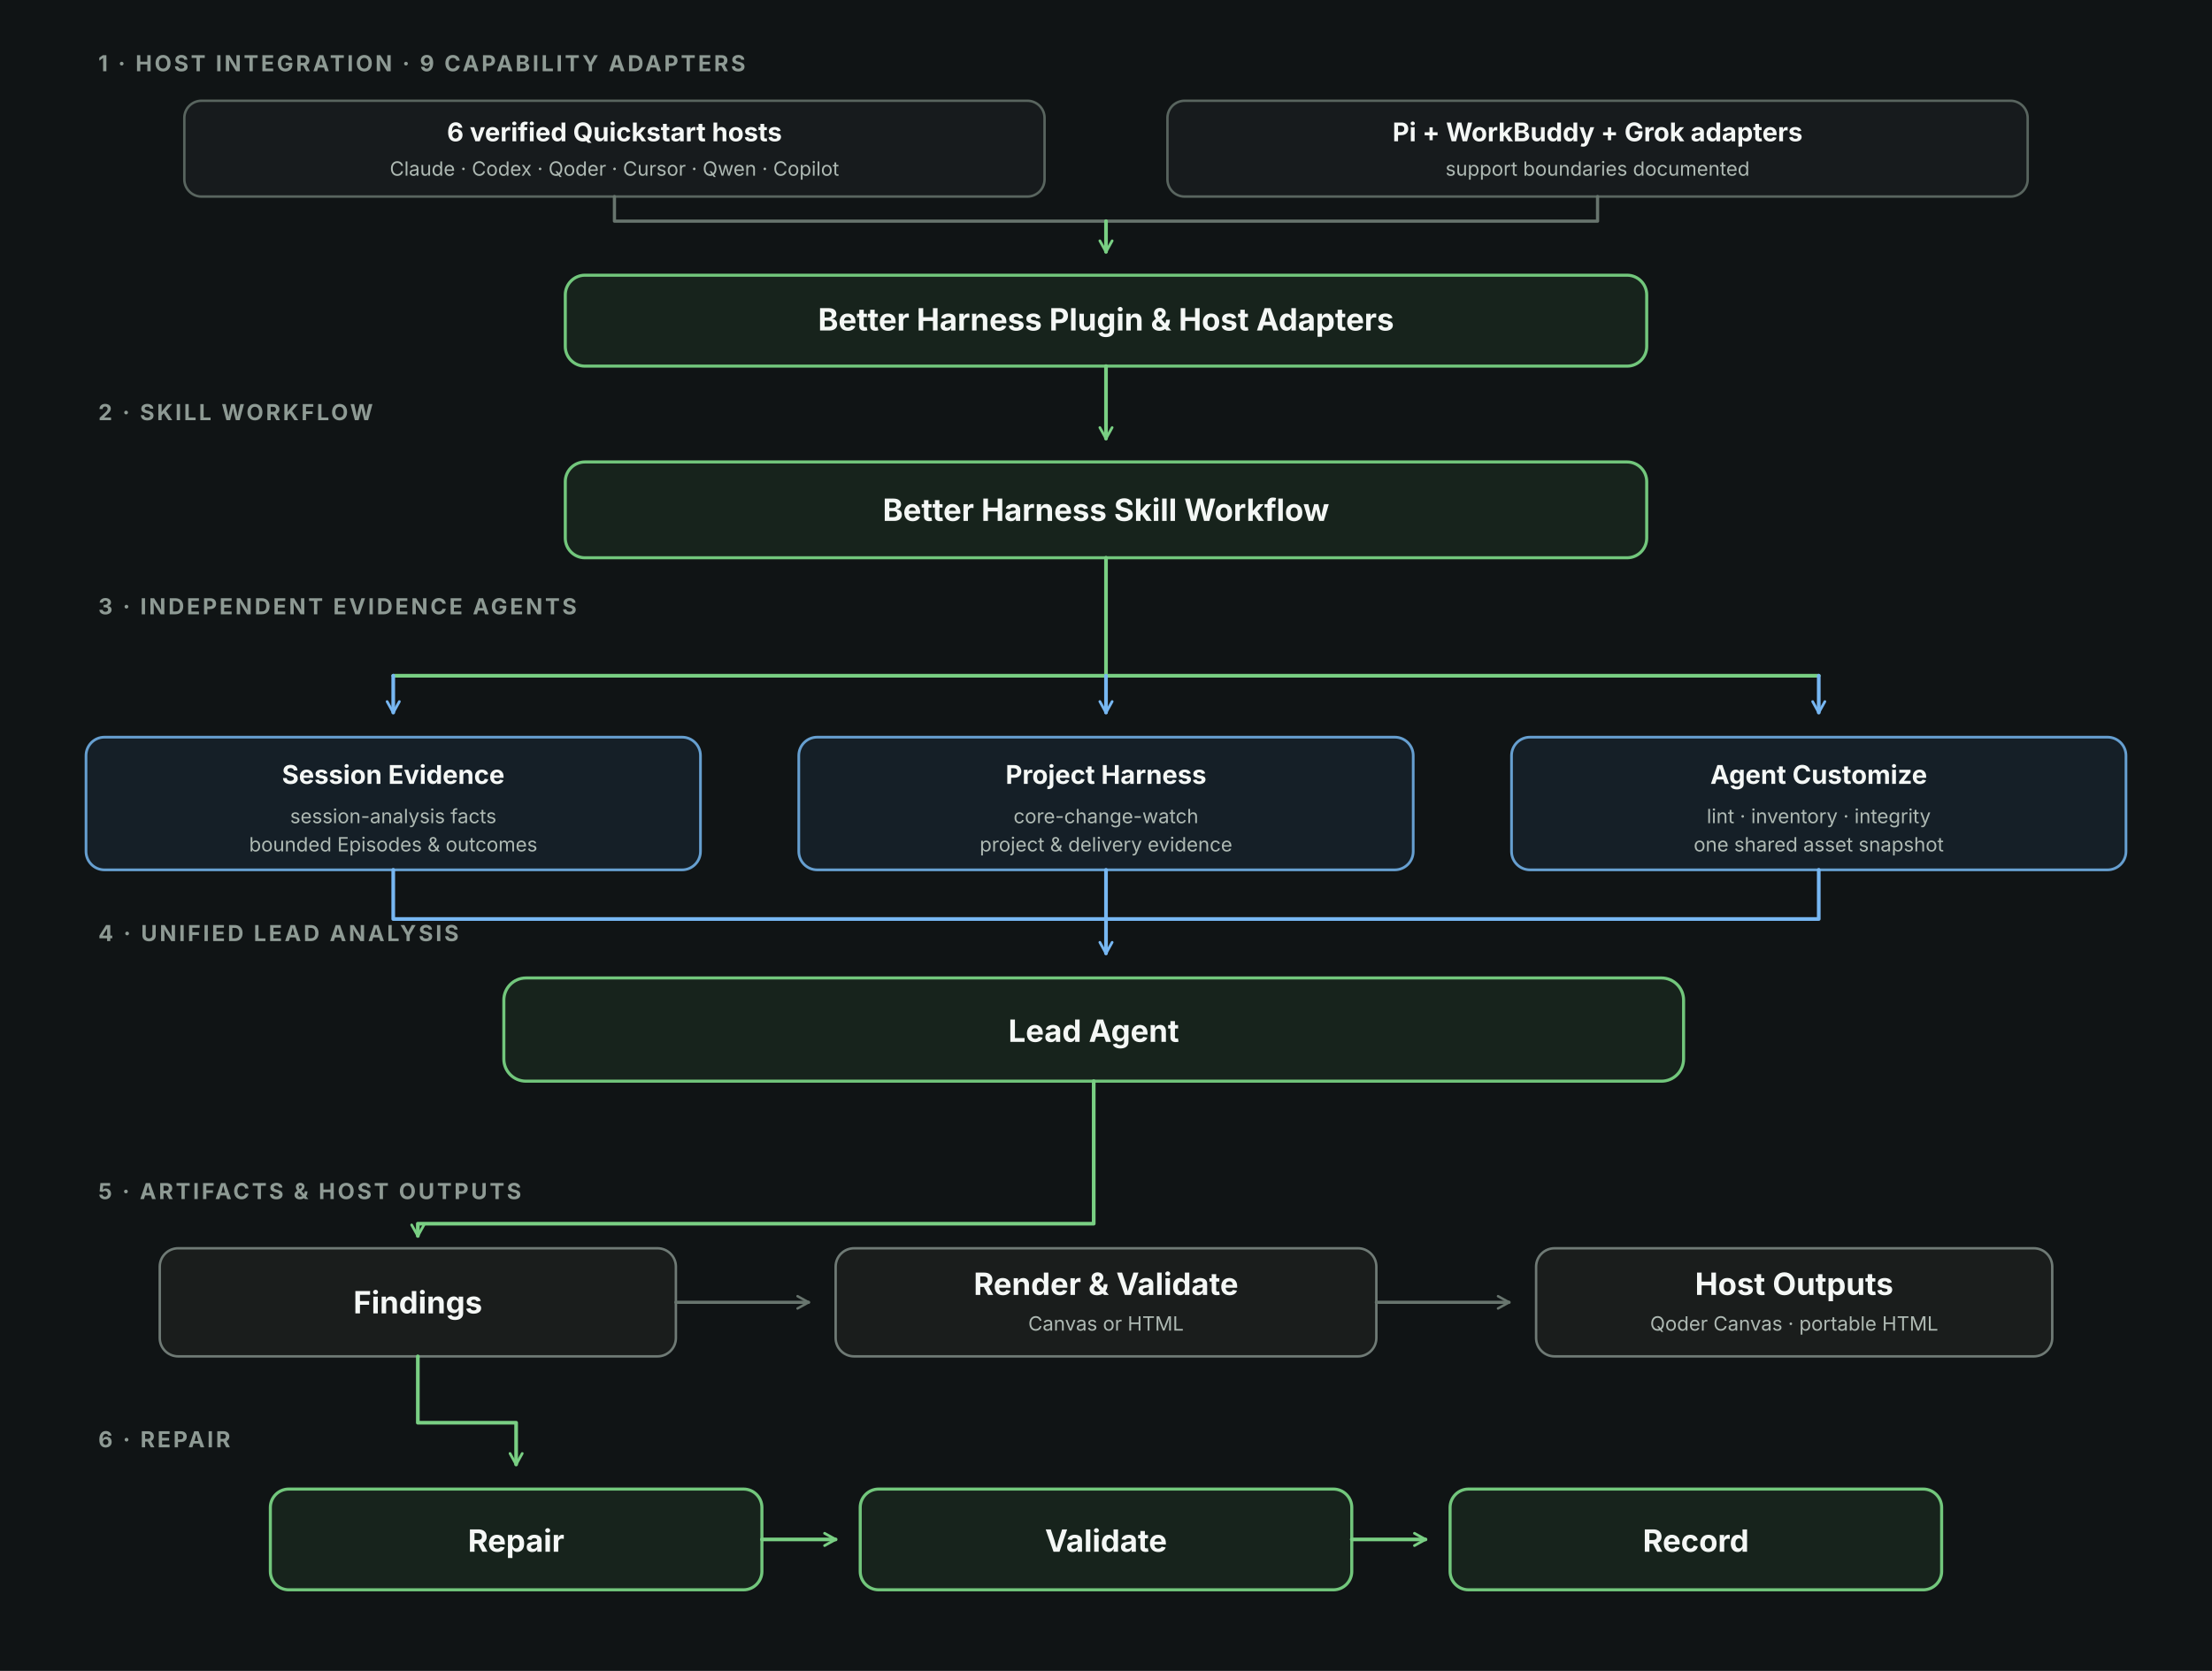
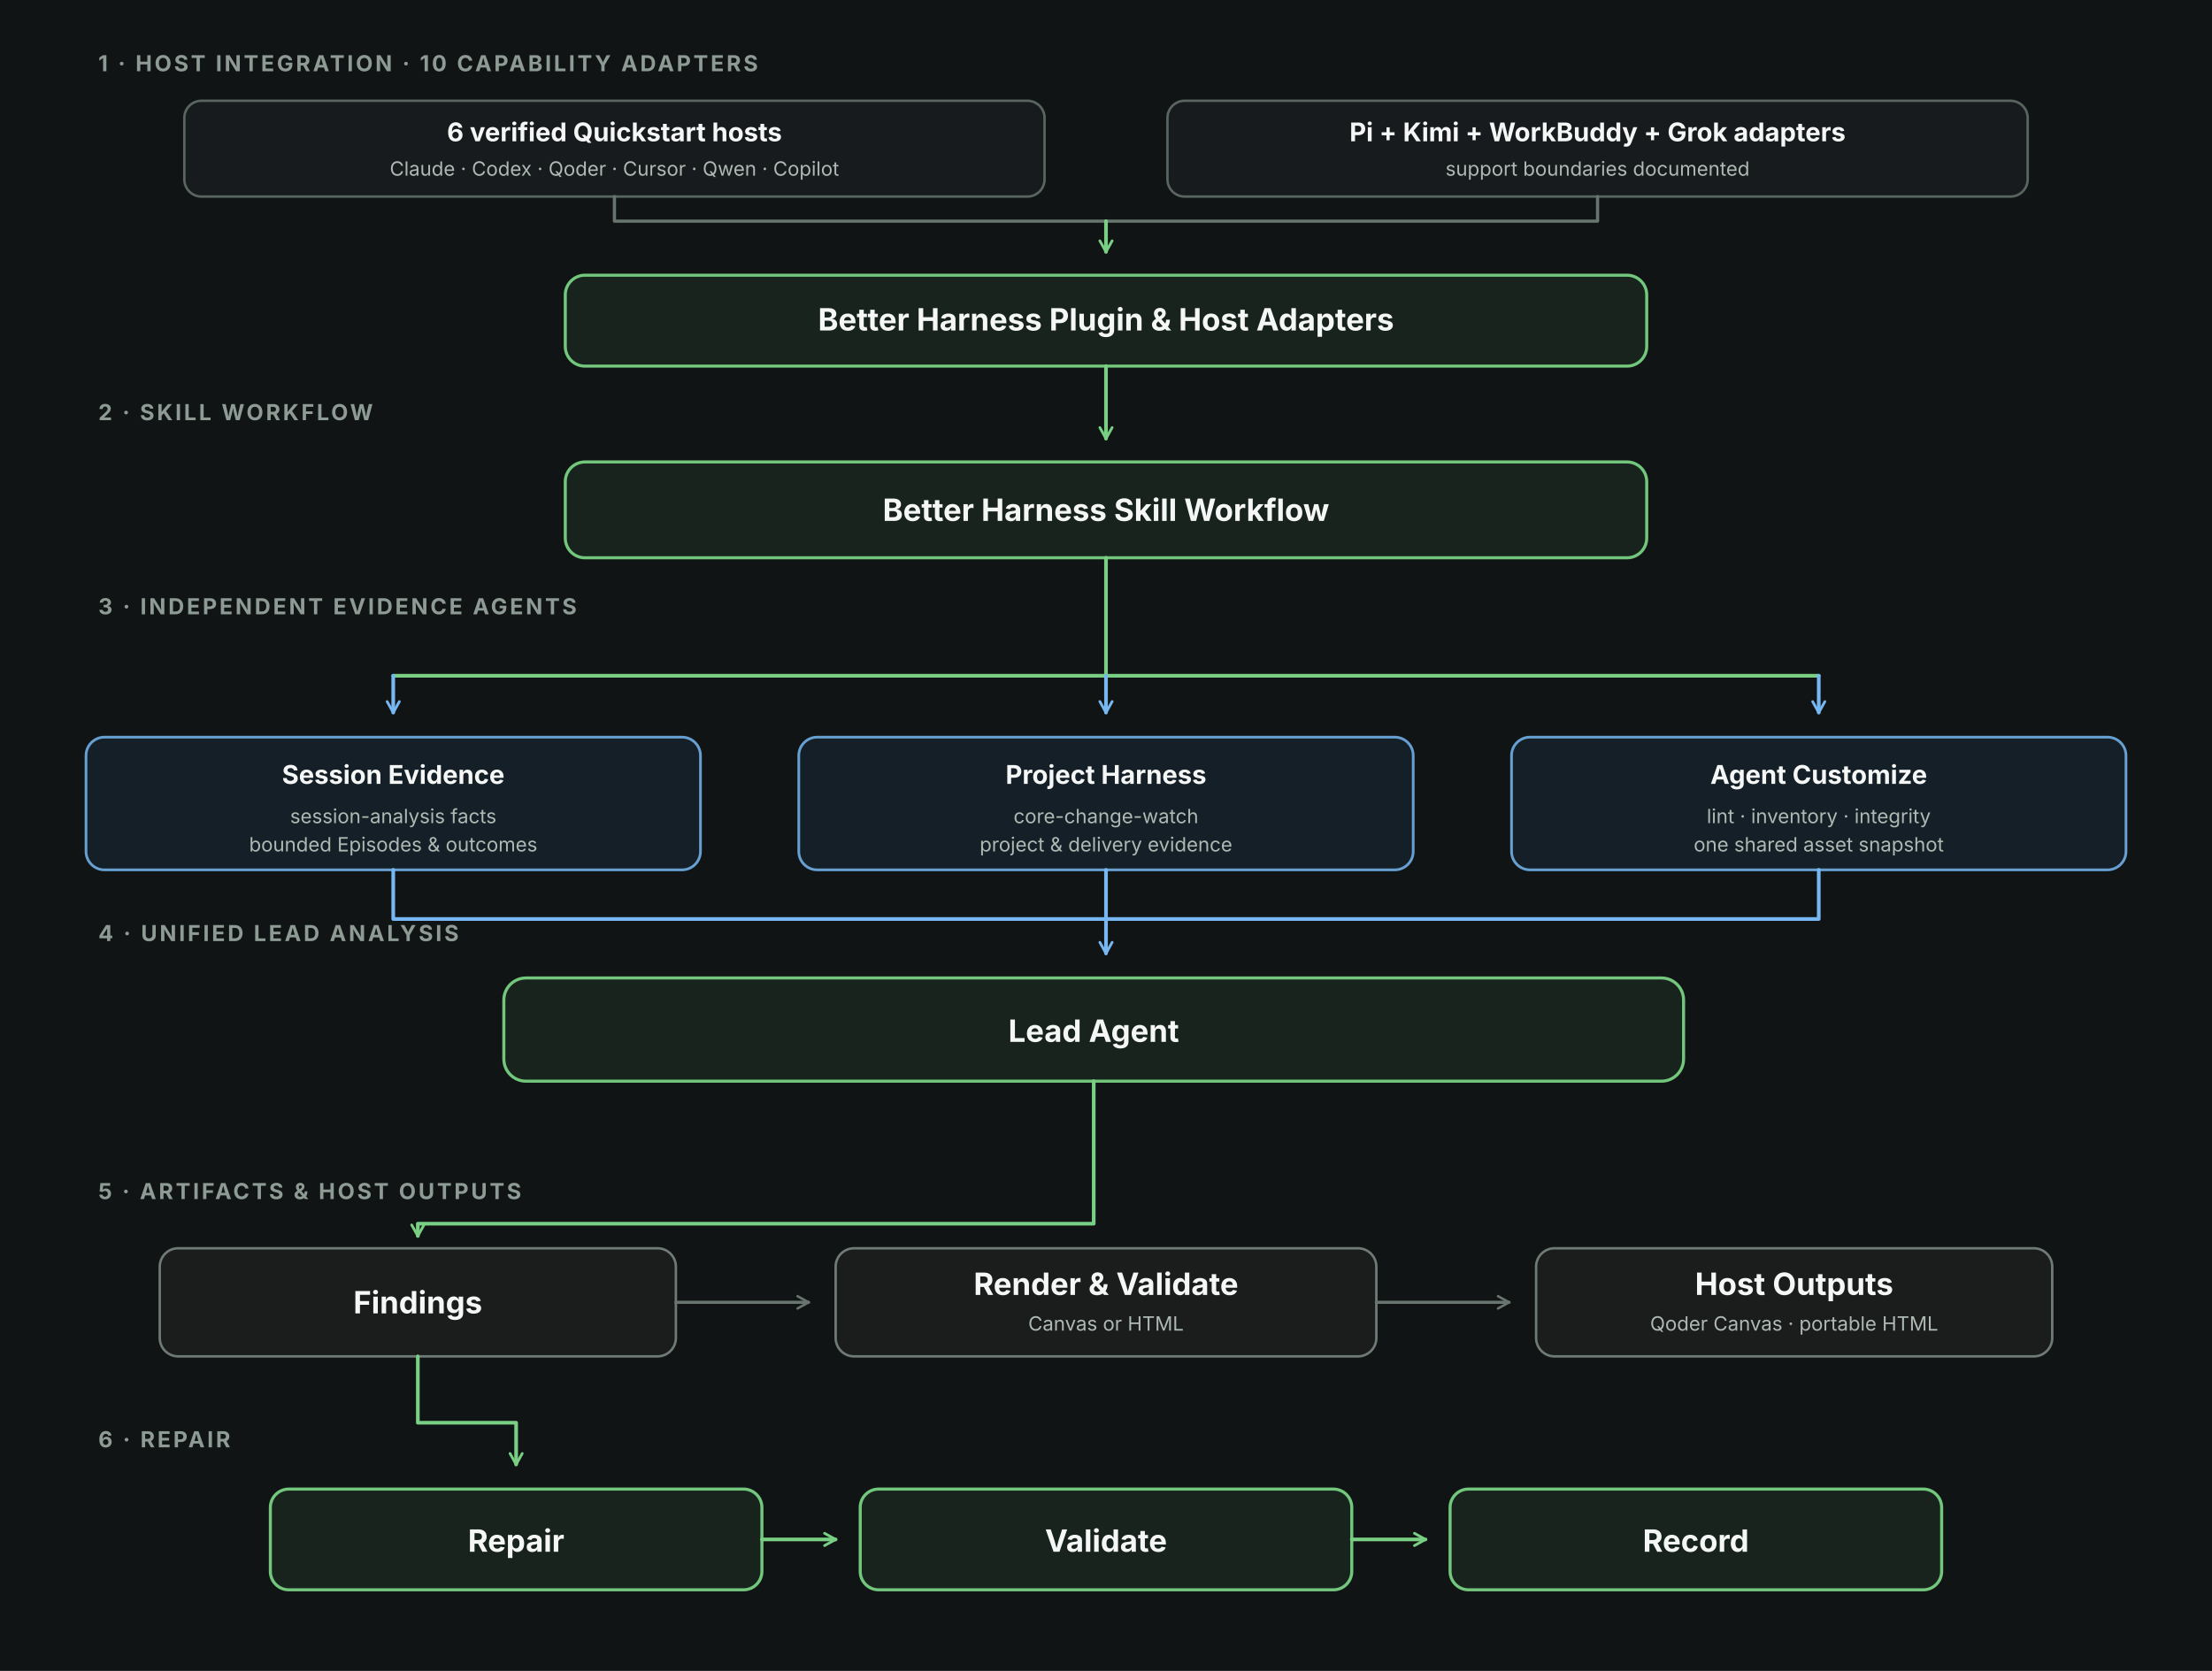
<svg xmlns="http://www.w3.org/2000/svg" width="1800" height="1360" viewBox="0 0 1800 1360" role="img" aria-labelledby="title desc">
  <defs>
    <style>
      text { font-family: Inter, ui-sans-serif, system-ui, -apple-system, BlinkMacSystemFont, "Segoe UI", sans-serif; }
      .section { fill: #8e9a94; font-size: 18px; font-weight: 700; letter-spacing: 2px; }
      .label { fill: #f4f7f5; font-size: 25px; font-weight: 700; }
      .label-sm { fill: #f4f7f5; font-size: 21px; font-weight: 700; }
      .hint-sm { fill: #aeb9b3; font-size: 16px; font-weight: 400; }
      .host { fill: #171b1d; stroke: #59655f; stroke-width: 2; }
      .control { fill: #17231c; stroke: #72c77c; stroke-width: 2.5; }
      .lane { fill: #151f27; stroke: #669fd0; stroke-width: 2.2; }
      .artifact { fill: #1a1d1c; stroke: #6f7a75; stroke-width: 2; }
      .green { fill: none; stroke: #79cf83; stroke-width: 3; stroke-linecap: round; stroke-linejoin: round; }
      .blue { fill: none; stroke: #77b7f2; stroke-width: 3; stroke-linecap: round; stroke-linejoin: round; }
      .gray { fill: none; stroke: #68756e; stroke-width: 2.6; stroke-linecap: round; stroke-linejoin: round; }
    </style>
    <marker id="arrow-green" markerWidth="12" markerHeight="12" refX="10" refY="6" orient="auto" markerUnits="userSpaceOnUse">
      <path d="M1 1L10 6L1 11" fill="none" stroke="#79cf83" stroke-width="2.2" stroke-linecap="round" stroke-linejoin="round" />
    </marker>
    <marker id="arrow-blue" markerWidth="12" markerHeight="12" refX="10" refY="6" orient="auto" markerUnits="userSpaceOnUse">
      <path d="M1 1L10 6L1 11" fill="none" stroke="#77b7f2" stroke-width="2.2" stroke-linecap="round" stroke-linejoin="round" />
    </marker>
    <marker id="arrow-gray" markerWidth="12" markerHeight="12" refX="10" refY="6" orient="auto" markerUnits="userSpaceOnUse">
      <path d="M1 1L10 6L1 11" fill="none" stroke="#68756e" stroke-width="2" stroke-linecap="round" stroke-linejoin="round" />
    </marker>
  </defs>
  <rect width="1800" height="1360" fill="#101415" />
-   <text x="80" y="58" class="section">1 · HOST INTEGRATION · 9 CAPABILITY ADAPTERS</text>
+   <text x="80" y="58" class="section">1 · HOST INTEGRATION · 10 CAPABILITY ADAPTERS</text>
  <rect x="150" y="82" width="700" height="78" rx="14" class="host" />
  <text x="500" y="115" class="label-sm" text-anchor="middle">6 verified Quickstart hosts</text>
  <text x="500" y="143" class="hint-sm" text-anchor="middle">Claude · Codex · Qoder · Cursor · Qwen · Copilot</text>
  <rect x="950" y="82" width="700" height="78" rx="14" class="host" />
-   <text x="1300" y="115" class="label-sm" text-anchor="middle">Pi + WorkBuddy + Grok adapters</text>
+   <text x="1300" y="115" class="label-sm" text-anchor="middle">Pi + Kimi + WorkBuddy + Grok adapters</text>
  <text x="1300" y="143" class="hint-sm" text-anchor="middle">support boundaries documented</text>
  <path d="M500 160V180H900" class="gray" />
  <path d="M1300 160V180H900" class="gray" />
  <path d="M900 180V205" class="green" marker-end="url(#arrow-green)" />
  <rect x="460" y="224" width="880" height="74" rx="16" class="control" />
  <text x="900" y="269" class="label" text-anchor="middle">Better Harness Plugin &amp; Host Adapters</text>
  <path d="M900 298V357" class="green" marker-end="url(#arrow-green)" />
  <text x="80" y="342" class="section">2 · SKILL WORKFLOW</text>
  <rect x="460" y="376" width="880" height="78" rx="16" class="control" />
  <text x="900" y="424" class="label" text-anchor="middle">Better Harness Skill Workflow</text>
  <path d="M900 454V550" class="green" />
  <text x="80" y="500" class="section">3 · INDEPENDENT EVIDENCE AGENTS</text>
  <path d="M320 550H1480" class="green" />
  <path d="M320 550V580" class="blue" marker-end="url(#arrow-blue)" />
  <path d="M900 550V580" class="blue" marker-end="url(#arrow-blue)" />
  <path d="M1480 550V580" class="blue" marker-end="url(#arrow-blue)" />
  <rect x="70" y="600" width="500" height="108" rx="15" class="lane" />
  <text x="320" y="638" class="label-sm" text-anchor="middle">Session Evidence</text>
  <text x="320" y="670" class="hint-sm" text-anchor="middle">session-analysis facts</text>
  <text x="320" y="693" class="hint-sm" text-anchor="middle">bounded Episodes &amp; outcomes</text>
  <rect x="650" y="600" width="500" height="108" rx="15" class="lane" />
  <text x="900" y="638" class="label-sm" text-anchor="middle">Project Harness</text>
  <text x="900" y="670" class="hint-sm" text-anchor="middle">core-change-watch</text>
  <text x="900" y="693" class="hint-sm" text-anchor="middle">project &amp; delivery evidence</text>
  <rect x="1230" y="600" width="500" height="108" rx="15" class="lane" />
  <text x="1480" y="638" class="label-sm" text-anchor="middle">Agent Customize</text>
  <text x="1480" y="670" class="hint-sm" text-anchor="middle">lint · inventory · integrity</text>
  <text x="1480" y="693" class="hint-sm" text-anchor="middle">one shared asset snapshot</text>
  <path d="M320 708V748H900" class="blue" />
  <path d="M900 708V748" class="blue" />
  <path d="M1480 708V748H900" class="blue" />
  <path d="M900 748V776" class="blue" marker-end="url(#arrow-blue)" />
  <text x="80" y="766" class="section">4 · UNIFIED LEAD ANALYSIS</text>
  <rect x="410" y="796" width="960" height="84" rx="18" class="control" />
  <text x="890" y="848" class="label" text-anchor="middle">Lead Agent</text>
  <path d="M890 880V996H340V1006" class="green" marker-end="url(#arrow-green)" />
  <text x="80" y="976" class="section">5 · ARTIFACTS &amp; HOST OUTPUTS</text>
  <rect x="130" y="1016" width="420" height="88" rx="15" class="artifact" />
  <text x="340" y="1069" class="label" text-anchor="middle">Findings</text>
  <path d="M550 1060H658" class="gray" marker-end="url(#arrow-gray)" />
  <rect x="680" y="1016" width="440" height="88" rx="15" class="artifact" />
  <text x="900" y="1054" class="label" text-anchor="middle">Render &amp; Validate</text>
  <text x="900" y="1083" class="hint-sm" text-anchor="middle">Canvas or HTML</text>
  <path d="M1120 1060H1228" class="gray" marker-end="url(#arrow-gray)" />
  <rect x="1250" y="1016" width="420" height="88" rx="15" class="artifact" />
  <text x="1460" y="1054" class="label" text-anchor="middle">Host Outputs</text>
  <text x="1460" y="1083" class="hint-sm" text-anchor="middle">Qoder Canvas · portable HTML</text>
  <path d="M340 1104V1158H420V1192" class="green" marker-end="url(#arrow-green)" />
  <text x="80" y="1178" class="section">6 · REPAIR</text>
  <rect x="220" y="1212" width="400" height="82" rx="15" class="control" />
  <text x="420" y="1263" class="label" text-anchor="middle">Repair</text>
  <path d="M620 1253H680" class="green" marker-end="url(#arrow-green)" />
  <rect x="700" y="1212" width="400" height="82" rx="15" class="control" />
  <text x="900" y="1263" class="label" text-anchor="middle">Validate</text>
  <path d="M1100 1253H1160" class="green" marker-end="url(#arrow-green)" />
  <rect x="1180" y="1212" width="400" height="82" rx="15" class="control" />
  <text x="1380" y="1263" class="label" text-anchor="middle">Record</text>
</svg>
